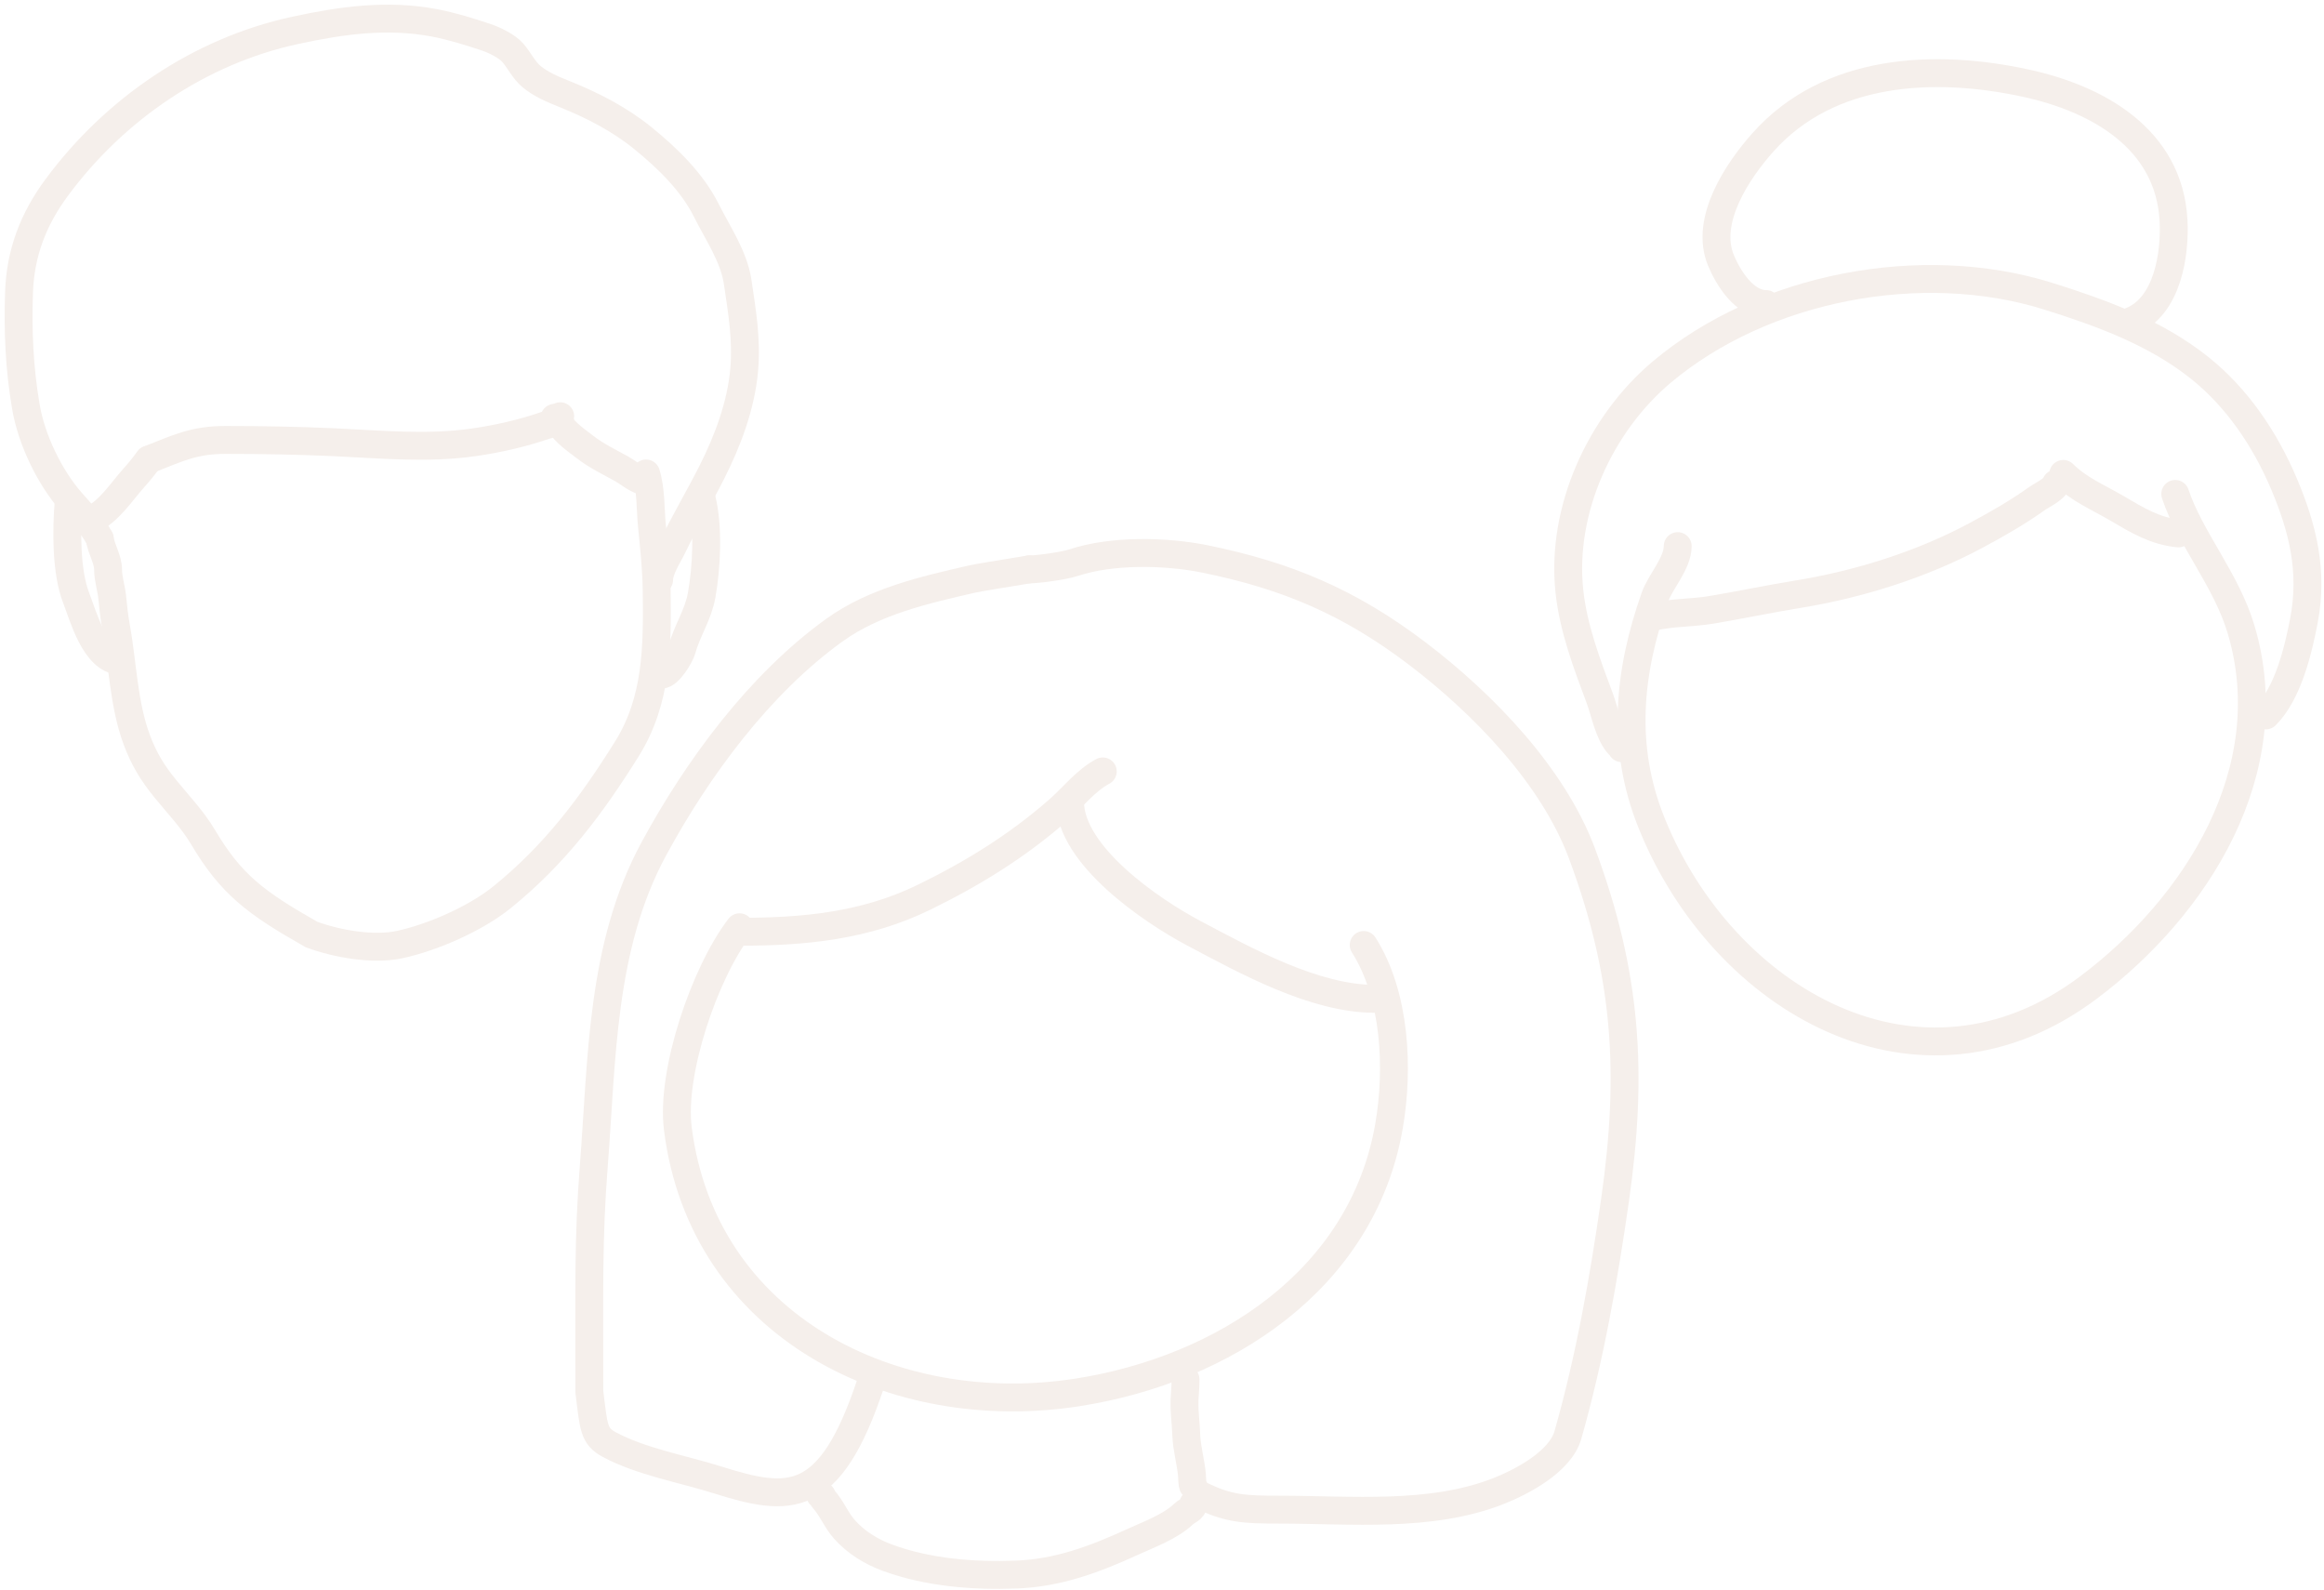
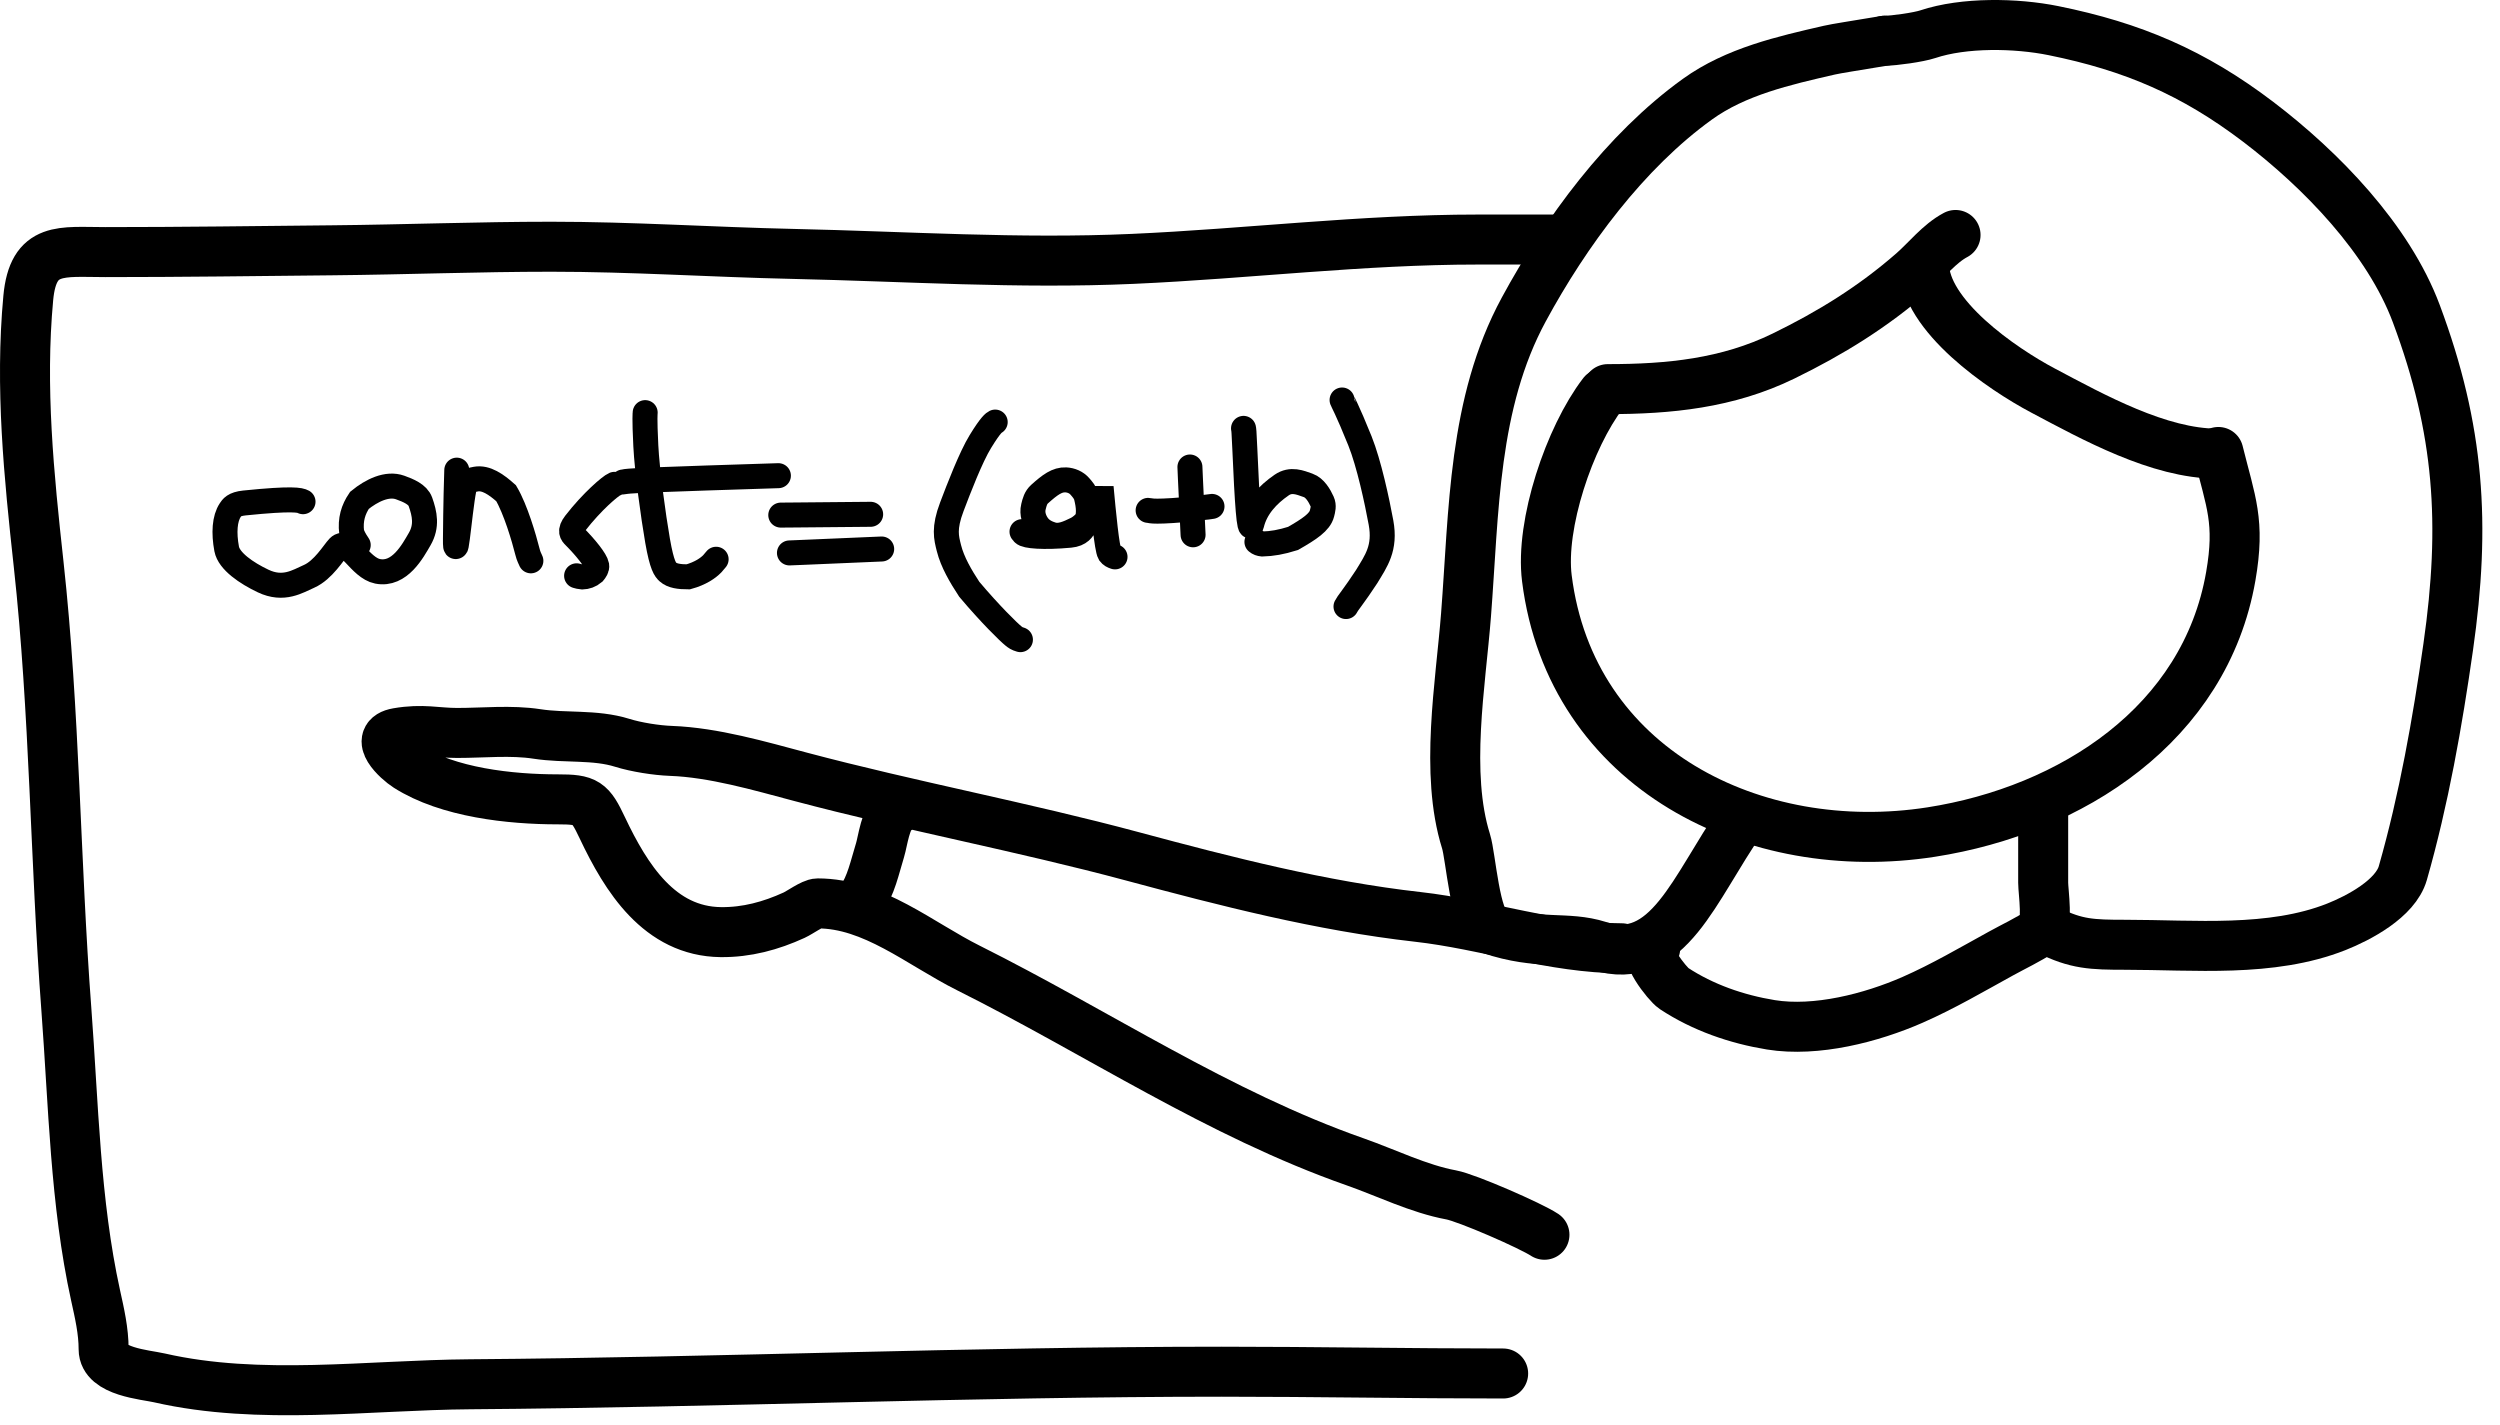
- <svg xmlns="http://www.w3.org/2000/svg" width="250" height="171" viewBox="0 0 250 171" fill="none">
-   <path d="M180.476 58.734C180.476 60.587 178.612 62.549 178.022 64.223C175.15 72.374 174.386 80.339 177.648 88.468C185.323 107.592 206.502 119.829 224.64 106.226C236.294 97.486 245.573 82.856 241.088 67.717C239.5 62.357 235.6 57.927 233.997 53.12" stroke="#F5EFEB" stroke-width="3" stroke-linecap="round" />
-   <path d="M221.168 52.013C221.108 52.554 219.498 53.352 219.181 53.579C217.071 55.094 214.854 56.355 212.569 57.581C206.769 60.695 199.999 62.831 193.502 63.889C190.359 64.4 187.247 65.057 184.106 65.585C182.006 65.938 179.768 65.854 177.711 66.368" stroke="#F5EFEB" stroke-width="3" stroke-linecap="round" />
-   <path d="M221.951 50.969C223.614 52.633 225.733 53.495 227.751 54.681C229.888 55.937 231.841 57.136 234.348 57.364" stroke="#F5EFEB" stroke-width="3" stroke-linecap="round" />
-   <path d="M174.449 80.462C174.426 80.257 174.284 80.249 174.159 80.114C173.06 78.935 172.639 76.572 172.1 75.126C170.706 71.393 169.248 67.571 168.823 63.584C167.892 54.861 172.13 45.592 178.762 40.014C189.677 30.836 206.743 27.585 220.363 31.865C226.084 33.663 231.863 35.768 236.625 39.565C240.675 42.795 243.663 47.255 245.673 51.984C247.73 56.825 248.848 61.432 247.848 66.702C247.242 69.894 246.141 74.542 243.744 76.939" stroke="#F5EFEB" stroke-width="3" stroke-linecap="round" />
-   <path d="M189.978 32.699C187.657 32.699 185.901 29.88 185.121 27.987C183.34 23.665 186.955 18.321 189.659 15.292C196.768 7.328 208.115 6.808 217.949 8.948C225.622 10.618 233.324 14.901 233.812 23.68C234.012 27.281 233.183 32.956 229.259 34.526" stroke="#F5EFEB" stroke-width="3" stroke-linecap="round" />
-   <path d="M10.748 57.956C10.87 59.059 11.627 60.115 11.627 61.274C11.627 62.24 11.965 63.229 12.067 64.196C12.176 65.228 12.27 66.254 12.458 67.274C13.202 71.313 13.272 75.717 14.725 79.592C15.494 81.643 16.396 83.121 17.784 84.825C19.143 86.493 20.726 88.15 21.825 90.004C24.857 95.121 27.5 97.094 33.5 100.5C36.22 101.507 40.14 102.202 43 101.584C46.572 100.812 51.182 98.78 54 96.5C59.657 91.923 63.577 86.716 67.431 80.549C70.715 75.296 70.714 69.526 70.642 63.565C70.613 61.207 70.367 58.9 70.133 56.568C69.949 54.721 70.047 52.702 69.498 50.92" stroke="#F5EFEB" stroke-width="3" stroke-linecap="round" />
-   <path d="M12.887 71.075C10.181 70.916 8.949 66.243 8.188 64.288C7.105 61.509 7.132 57.023 7.383 54.012" stroke="#F5EFEB" stroke-width="3" stroke-linecap="round" />
-   <path d="M71.17 72.556C71.95 72.556 73.17 70.537 73.364 69.829C73.91 67.825 75.105 66.122 75.479 64.015C76.014 61.004 76.24 56.69 75.479 53.645" stroke="#F5EFEB" stroke-width="3" stroke-linecap="round" />
-   <path d="M10.686 57.865C10.032 56.557 8.596 55.045 7.631 53.94C5.307 51.279 3.385 47.265 2.784 43.742C2.076 39.598 1.904 35.634 2.046 31.439C2.19 27.201 3.583 23.576 6.087 20.186C12.317 11.753 21.45 5.493 31.748 3.266C36.749 2.185 41.665 1.496 46.739 2.46C48.599 2.813 50.514 3.412 52.304 4.009C53.179 4.3 54.542 4.961 55.158 5.67C55.86 6.477 56.342 7.535 57.166 8.225C58.181 9.075 59.492 9.622 60.704 10.107C63.712 11.31 66.652 12.816 69.186 14.88C71.801 17.011 74.448 19.561 75.987 22.639C77.183 25.03 78.948 27.592 79.349 30.296C79.824 33.5 80.344 36.519 80.052 39.794C79.711 43.634 78.283 47.413 76.554 50.832C75.204 53.502 73.652 56.094 72.362 58.792C71.88 59.8 70.906 61.223 70.906 62.353" stroke="#F5EFEB" stroke-width="3" stroke-linecap="round" />
-   <path d="M16.006 49.425C15.456 50.159 15.046 50.673 14.349 51.453C13.064 52.889 11.677 55.07 9.868 55.845" stroke="#F5EFEB" stroke-width="3" stroke-linecap="round" />
-   <path d="M59.648 44.94C59.852 44.962 60.111 45.323 60.195 45.487C60.726 46.515 62.036 47.377 62.932 48.076C64.139 49.018 65.57 49.7 66.904 50.441C67.578 50.816 68.387 51.522 69.147 51.712" stroke="#F5EFEB" stroke-width="3" stroke-linecap="round" />
-   <path d="M60.263 44.764C60.263 45.461 59.119 45.594 58.631 45.76C56.159 46.604 53.568 47.198 50.98 47.568C45.904 48.293 40.974 47.788 35.901 47.558C32.008 47.383 28.136 47.314 24.238 47.314C20.858 47.314 19.121 48.202 16.006 49.425" stroke="#F5EFEB" stroke-width="3" stroke-linecap="round" />
-   <path d="M79.555 99.725C75.782 104.646 72.157 115.34 72.916 121.368C75.607 142.732 96.18 152.831 115.91 149.748C131.563 147.302 146.534 137.681 149.415 121.145C150.484 115.006 150.143 107.046 146.697 101.63" stroke="#F5EFEB" stroke-width="3" stroke-linecap="round" />
-   <path d="M118.628 82.963C116.804 83.928 115.378 85.784 113.838 87.128C109.401 91.001 104.665 93.928 99.38 96.507C93.117 99.563 86.561 100.205 79.732 100.205" stroke="#F5EFEB" stroke-width="3" stroke-linecap="round" />
-   <path d="M115.107 86.21C115.107 91.991 123.855 97.95 128.407 100.361C134.02 103.332 141.394 107.422 147.899 107.422" stroke="#F5EFEB" stroke-width="3" stroke-linecap="round" />
-   <path d="M110.7 61.237C107.174 61.825 105.371 62.091 104.504 62.29C99.429 63.456 94.054 64.676 89.757 67.77C81.657 73.602 74.994 82.688 70.332 91.294C64.647 101.79 64.772 113.893 63.872 125.467C63.27 133.195 63.396 138.801 63.397 149.672C63.872 153.491 63.843 154.447 65.542 155.362C68.946 157.195 73.446 157.983 77.149 159.149C84.925 161.597 89.252 162.012 93.659 148.79" stroke="#F5EFEB" stroke-width="3" stroke-linecap="round" />
-   <path d="M110.699 61.237C111.74 61.237 114.501 60.843 115.509 60.508C119.586 59.149 125.378 59.254 129.587 60.107C138.432 61.898 145.23 64.789 152.488 70.309C159.489 75.634 167.042 83.381 170.176 91.784C175.006 104.738 175.699 115.32 173.74 129.031C172.53 137.499 171.008 146.121 168.661 154.337C167.842 157.204 163.712 159.366 161.22 160.352C153.914 163.244 145.277 162.357 137.607 162.357C133.879 162.357 132.116 162.284 129.053 160.753" stroke="#F5EFEB" stroke-width="3" stroke-linecap="round" />
-   <path d="M127.53 148.353C127.53 148.93 127.502 149.439 127.454 150.008C127.327 151.531 127.559 152.825 127.611 154.33C127.662 155.778 128.082 157.151 128.219 158.58C128.244 158.838 128.23 159.711 128.372 159.821" stroke="#F5EFEB" stroke-width="3" stroke-linecap="round" />
-   <path d="M88.233 160.777C88.495 160.804 88.434 161.051 88.575 161.205C89.476 162.192 89.957 163.501 90.856 164.502C92.092 165.878 93.704 166.882 95.474 167.531C99.827 169.126 104.694 169.514 109.329 169.34C113.839 169.17 117.794 167.683 121.796 165.847C123.651 164.996 125.849 164.218 127.333 162.824C127.721 162.46 128.372 162.3 128.372 161.741" stroke="#F5EFEB" stroke-width="3" stroke-linecap="round" />
+ <svg xmlns="http://www.w3.org/2000/svg" width="100" height="57" viewBox="0 0 100 57" fill="none">
+   <path d="M64.121 15.735C62.772 17.494 61.604 20.977 61.875 23.133C62.837 30.773 70.194 34.384 77.25 33.282C82.847 32.407 88.201 28.967 89.231 23.053C89.613 20.858 89.231 20.088 88.735 18.079" stroke="black" stroke-width="2" stroke-linecap="round" />
+   <path d="M78.222 9.399C77.57 9.745 77.06 10.409 76.509 10.889C74.922 12.274 73.229 13.321 71.339 14.243C69.099 15.336 66.755 15.565 64.313 15.565" stroke="black" stroke-width="2" stroke-linecap="round" />
+   <path d="M76.962 10.561C76.962 12.628 80.09 14.759 81.719 15.621C83.726 16.684 86.363 18.146 88.689 18.146" stroke="black" stroke-width="2" stroke-linecap="round" />
+   <path d="M75.386 1.63C74.126 1.841 73.481 1.936 73.171 2.007C71.356 2.424 69.434 2.86 67.897 3.967C65.001 6.052 62.618 9.301 60.951 12.379C58.918 16.132 58.963 20.46 58.641 24.599C58.426 27.363 57.786 30.924 58.641 33.651C58.836 34.271 58.993 36.84 59.601 37.167C61.61 37.837 62.63 37.42 63.954 37.837C66.735 38.712 67.77 35.495 69.647 32.813" stroke="black" stroke-width="2" stroke-linecap="round" />
+   <path d="M75.386 1.63C75.758 1.63 76.746 1.49 77.106 1.37C78.564 0.884 80.635 0.921 82.141 1.226C85.303 1.867 87.734 2.901 90.33 4.875C92.833 6.779 95.534 9.549 96.655 12.554C98.382 17.186 98.63 20.97 97.929 25.873C97.497 28.901 96.953 31.985 96.113 34.923C95.82 35.948 94.343 36.721 93.452 37.074C90.84 38.108 87.751 37.791 85.008 37.791C83.675 37.791 83.045 37.765 81.949 37.217" stroke="black" stroke-width="2" stroke-linecap="round" />
+   <path d="M64.863 37.931C62.152 37.931 59.408 36.979 56.705 36.675C52.844 36.24 49.045 35.261 45.301 34.255C40.903 33.073 36.417 32.24 32.024 31.073C30.37 30.633 28.544 30.099 26.841 30.036C26.253 30.014 25.452 29.888 24.891 29.713C23.79 29.369 22.61 29.534 21.478 29.358C20.449 29.198 19.324 29.318 18.284 29.318C17.464 29.318 16.909 29.143 15.899 29.318C14.89 29.494 15.897 30.416 16.29 30.666C17.92 31.703 20.409 31.974 22.311 31.974C23.468 31.974 23.605 32.083 24.097 33.122C25.04 35.112 26.374 37.258 28.834 37.285C29.863 37.296 30.832 37.035 31.765 36.607C31.997 36.501 32.496 36.136 32.71 36.136C34.931 36.136 36.794 37.748 38.738 38.72C43.889 41.295 48.74 44.557 54.209 46.475C55.44 46.907 56.763 47.559 58.044 47.795C58.679 47.912 61.237 49.03 61.778 49.39" stroke="black" stroke-width="2" stroke-linecap="round" />
+   <path d="M62.615 9.582C61.61 9.582 60.133 9.582 59.101 9.582C54.494 9.582 49.91 10.15 45.309 10.355C40.73 10.56 36.264 10.256 31.701 10.156C28.48 10.085 25.275 9.869 22.052 9.869C19.128 9.869 16.211 9.984 13.292 10.012C10.267 10.042 7.243 10.084 4.217 10.084C2.459 10.084 1.325 9.834 1.131 11.918C0.799 15.485 1.157 19.021 1.546 22.572C2.194 28.495 2.206 34.437 2.654 40.371C2.94 44.16 3.004 48.084 3.822 51.81C3.981 52.532 4.145 53.231 4.145 53.971C4.145 54.871 5.806 54.985 6.378 55.116C10.388 56.031 14.735 55.401 18.802 55.371C28.825 55.296 38.854 54.868 48.874 54.868C52.627 54.868 56.374 54.94 60.126 54.94" stroke="black" stroke-width="2" stroke-linecap="round" />
+   <path d="M66.208 37.931C65.622 38.005 66.693 39.364 66.955 39.537C68.115 40.301 69.468 40.77 70.837 40.993C72.645 41.286 74.858 40.716 76.504 39.993C77.734 39.452 78.867 38.785 80.037 38.142C80.555 37.857 81.144 37.578 81.606 37.27C81.942 37.046 81.727 35.669 81.727 35.308C81.727 34.263 81.727 33.218 81.727 32.172" stroke="black" stroke-width="2" stroke-linecap="round" />
+   <path d="M35.921 32.257C35.921 32.358 35.885 32.395 35.803 32.449C35.418 32.698 35.313 33.647 35.201 34.008C34.994 34.673 34.846 35.428 34.435 36.004" stroke="black" stroke-width="2" stroke-linecap="round" />
+   <path d="M12.121 20.068C12.007 20.005 11.713 19.921 9.775 20.119C9.352 20.163 9.275 20.308 9.211 20.403C8.983 20.743 8.947 21.315 9.067 21.958C9.159 22.446 9.857 22.924 10.526 23.241C11.344 23.63 11.909 23.253 12.362 23.054C12.935 22.801 13.35 22.088 13.545 21.886C13.909 21.511 14.399 22.715 15.104 22.853C15.985 23.027 16.514 22.035 16.788 21.562C17.09 21.041 16.988 20.553 16.816 20.07C16.709 19.771 16.328 19.617 16.008 19.501C15.488 19.313 14.867 19.615 14.378 20.014C14.13 20.382 14.004 20.78 14.066 21.296C14.107 21.433 14.17 21.568 14.329 21.802" stroke="black" stroke-linecap="round" />
+   <path d="M18.271 18.806C18.26 19.006 18.229 20.236 18.218 21.542C18.207 22.89 18.459 19.586 18.622 19.349C18.698 19.238 18.858 19.196 19.037 19.164C19.441 19.093 19.845 19.373 20.245 19.73C20.624 20.37 20.96 21.523 21.098 22.069C21.119 22.148 21.13 22.211 21.235 22.433" stroke="black" stroke-linecap="round" />
+   <path d="M24.577 19.374C24.421 19.437 23.689 20.052 23.005 20.934C22.767 21.242 22.883 21.359 22.973 21.449C23.429 21.906 23.831 22.411 23.868 22.62C23.886 22.725 23.811 22.83 23.748 22.905C23.612 23.021 23.453 23.074 23.291 23.079C23.212 23.074 23.139 23.053 23.064 23.032" stroke="black" stroke-linecap="round" />
+   <path d="M25.807 16.505C25.807 16.525 25.776 16.692 25.833 17.834C25.882 18.822 26.129 20.63 26.304 21.636C26.479 22.642 26.614 22.787 26.72 22.883C26.887 23.034 27.172 23.074 27.528 23.074C28.024 22.938 28.329 22.718 28.492 22.55C28.561 22.475 28.602 22.423 28.645 22.37" stroke="black" stroke-linecap="round" />
+   <path d="M24.924 19.279C24.934 19.279 24.945 19.279 24.987 19.269C25.028 19.259 25.101 19.238 26.122 19.196C27.143 19.154 29.11 19.092 31.136 19.027" stroke="black" stroke-linecap="round" />
+   <path d="M31.231 20.604C31.241 20.604 31.252 20.604 31.845 20.599C32.438 20.593 33.614 20.583 34.826 20.572" stroke="black" stroke-linecap="round" />
+   <path d="M31.578 22.117C31.588 22.117 31.598 22.117 32.207 22.091C32.816 22.066 34.023 22.013 35.267 21.96" stroke="black" stroke-linecap="round" />
+   <path d="M39.808 16.883C39.766 16.904 39.641 16.966 39.213 17.665C38.835 18.28 38.347 19.549 38.074 20.27C37.745 21.136 37.852 21.506 37.957 21.925C38.096 22.483 38.429 23.05 38.77 23.57C39.616 24.574 40.353 25.291 40.537 25.438C40.617 25.502 40.669 25.543 40.817 25.586" stroke="black" stroke-linecap="round" />
+   <path d="M40.88 21.266C40.891 21.276 40.901 21.287 40.932 21.329C41.017 21.442 41.735 21.508 42.802 21.409C43.21 21.371 43.316 21.154 43.391 21.021C43.608 20.636 43.54 20.227 43.456 19.88C43.413 19.702 43.298 19.574 43.193 19.454C43.055 19.295 42.847 19.206 42.632 19.195C42.286 19.178 41.996 19.394 41.586 19.762C41.429 19.902 41.385 20.078 41.338 20.271C41.269 20.551 41.374 20.824 41.51 21.012C41.67 21.235 41.909 21.329 42.077 21.381C42.39 21.479 42.718 21.33 43.05 21.167C43.477 20.957 43.791 20.395 43.938 20.053C44.027 19.848 44.033 19.596 44.044 19.49C44.138 20.503 44.275 21.948 44.385 22.137C44.443 22.212 44.505 22.243 44.601 22.275" stroke="black" stroke-linecap="round" />
+   <path d="M45.925 20.415C45.936 20.415 45.946 20.415 45.998 20.425C46.051 20.436 46.144 20.456 46.546 20.441C46.949 20.426 47.656 20.374 48.48 20.257" stroke="black" stroke-linecap="round" />
+   <path d="M47.597 18.68C47.597 18.691 47.597 18.701 47.617 19.149C47.638 19.596 47.68 20.481 47.723 21.392" stroke="black" stroke-linecap="round" />
+   <path d="M49.741 17.135C49.751 17.177 49.762 17.218 49.793 17.953C49.885 20.112 49.972 21.373 50.066 20.975C50.224 20.306 50.705 19.787 51.268 19.401C51.643 19.145 51.999 19.3 52.325 19.415C52.601 19.513 52.778 19.825 52.888 20.066C52.964 20.232 52.916 20.393 52.879 20.54C52.793 20.885 52.381 21.16 51.72 21.538C51.245 21.686 50.888 21.749 50.494 21.76C50.404 21.75 50.341 21.729 50.277 21.676" stroke="black" stroke-linecap="round" />
+   <path d="M53.683 16C53.683 16.021 53.891 16.375 54.399 17.639C54.76 18.538 55.083 20.048 55.24 20.903C55.427 21.921 55.051 22.43 54.663 23.069C54.452 23.396 54.213 23.73 54.069 23.927C53.925 24.125 53.883 24.177 53.84 24.262" stroke="black" stroke-linecap="round" />
</svg>
